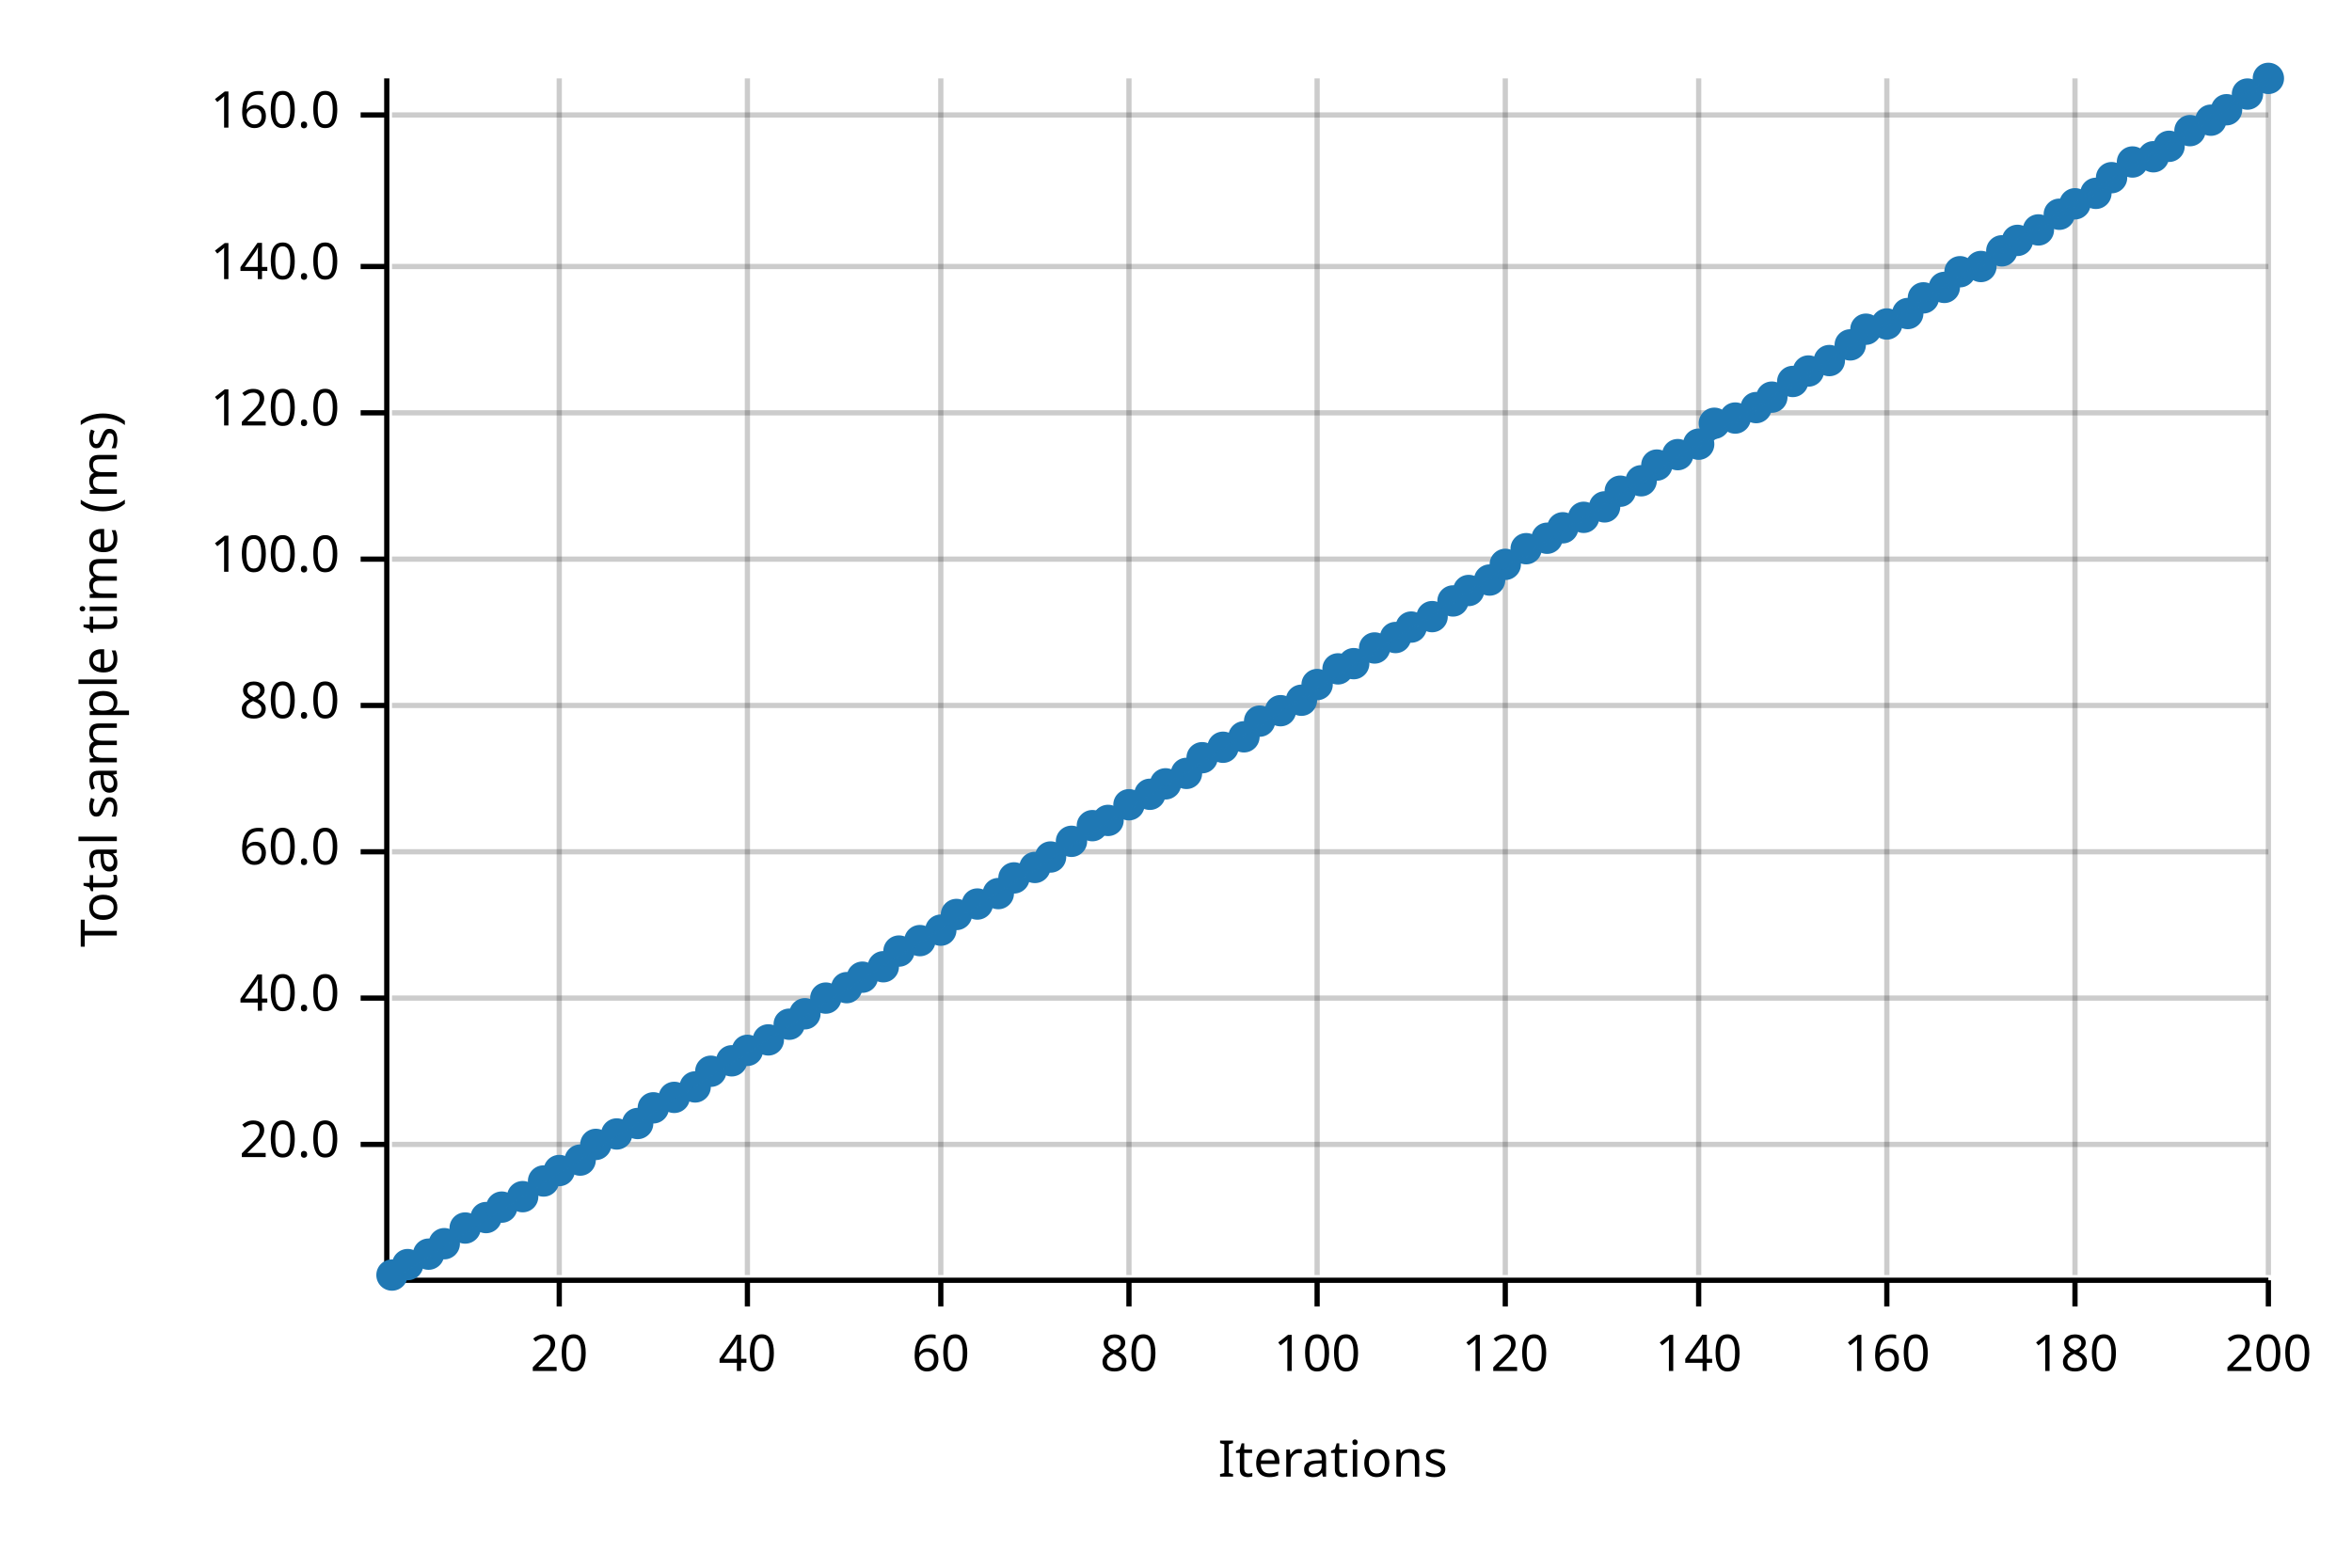
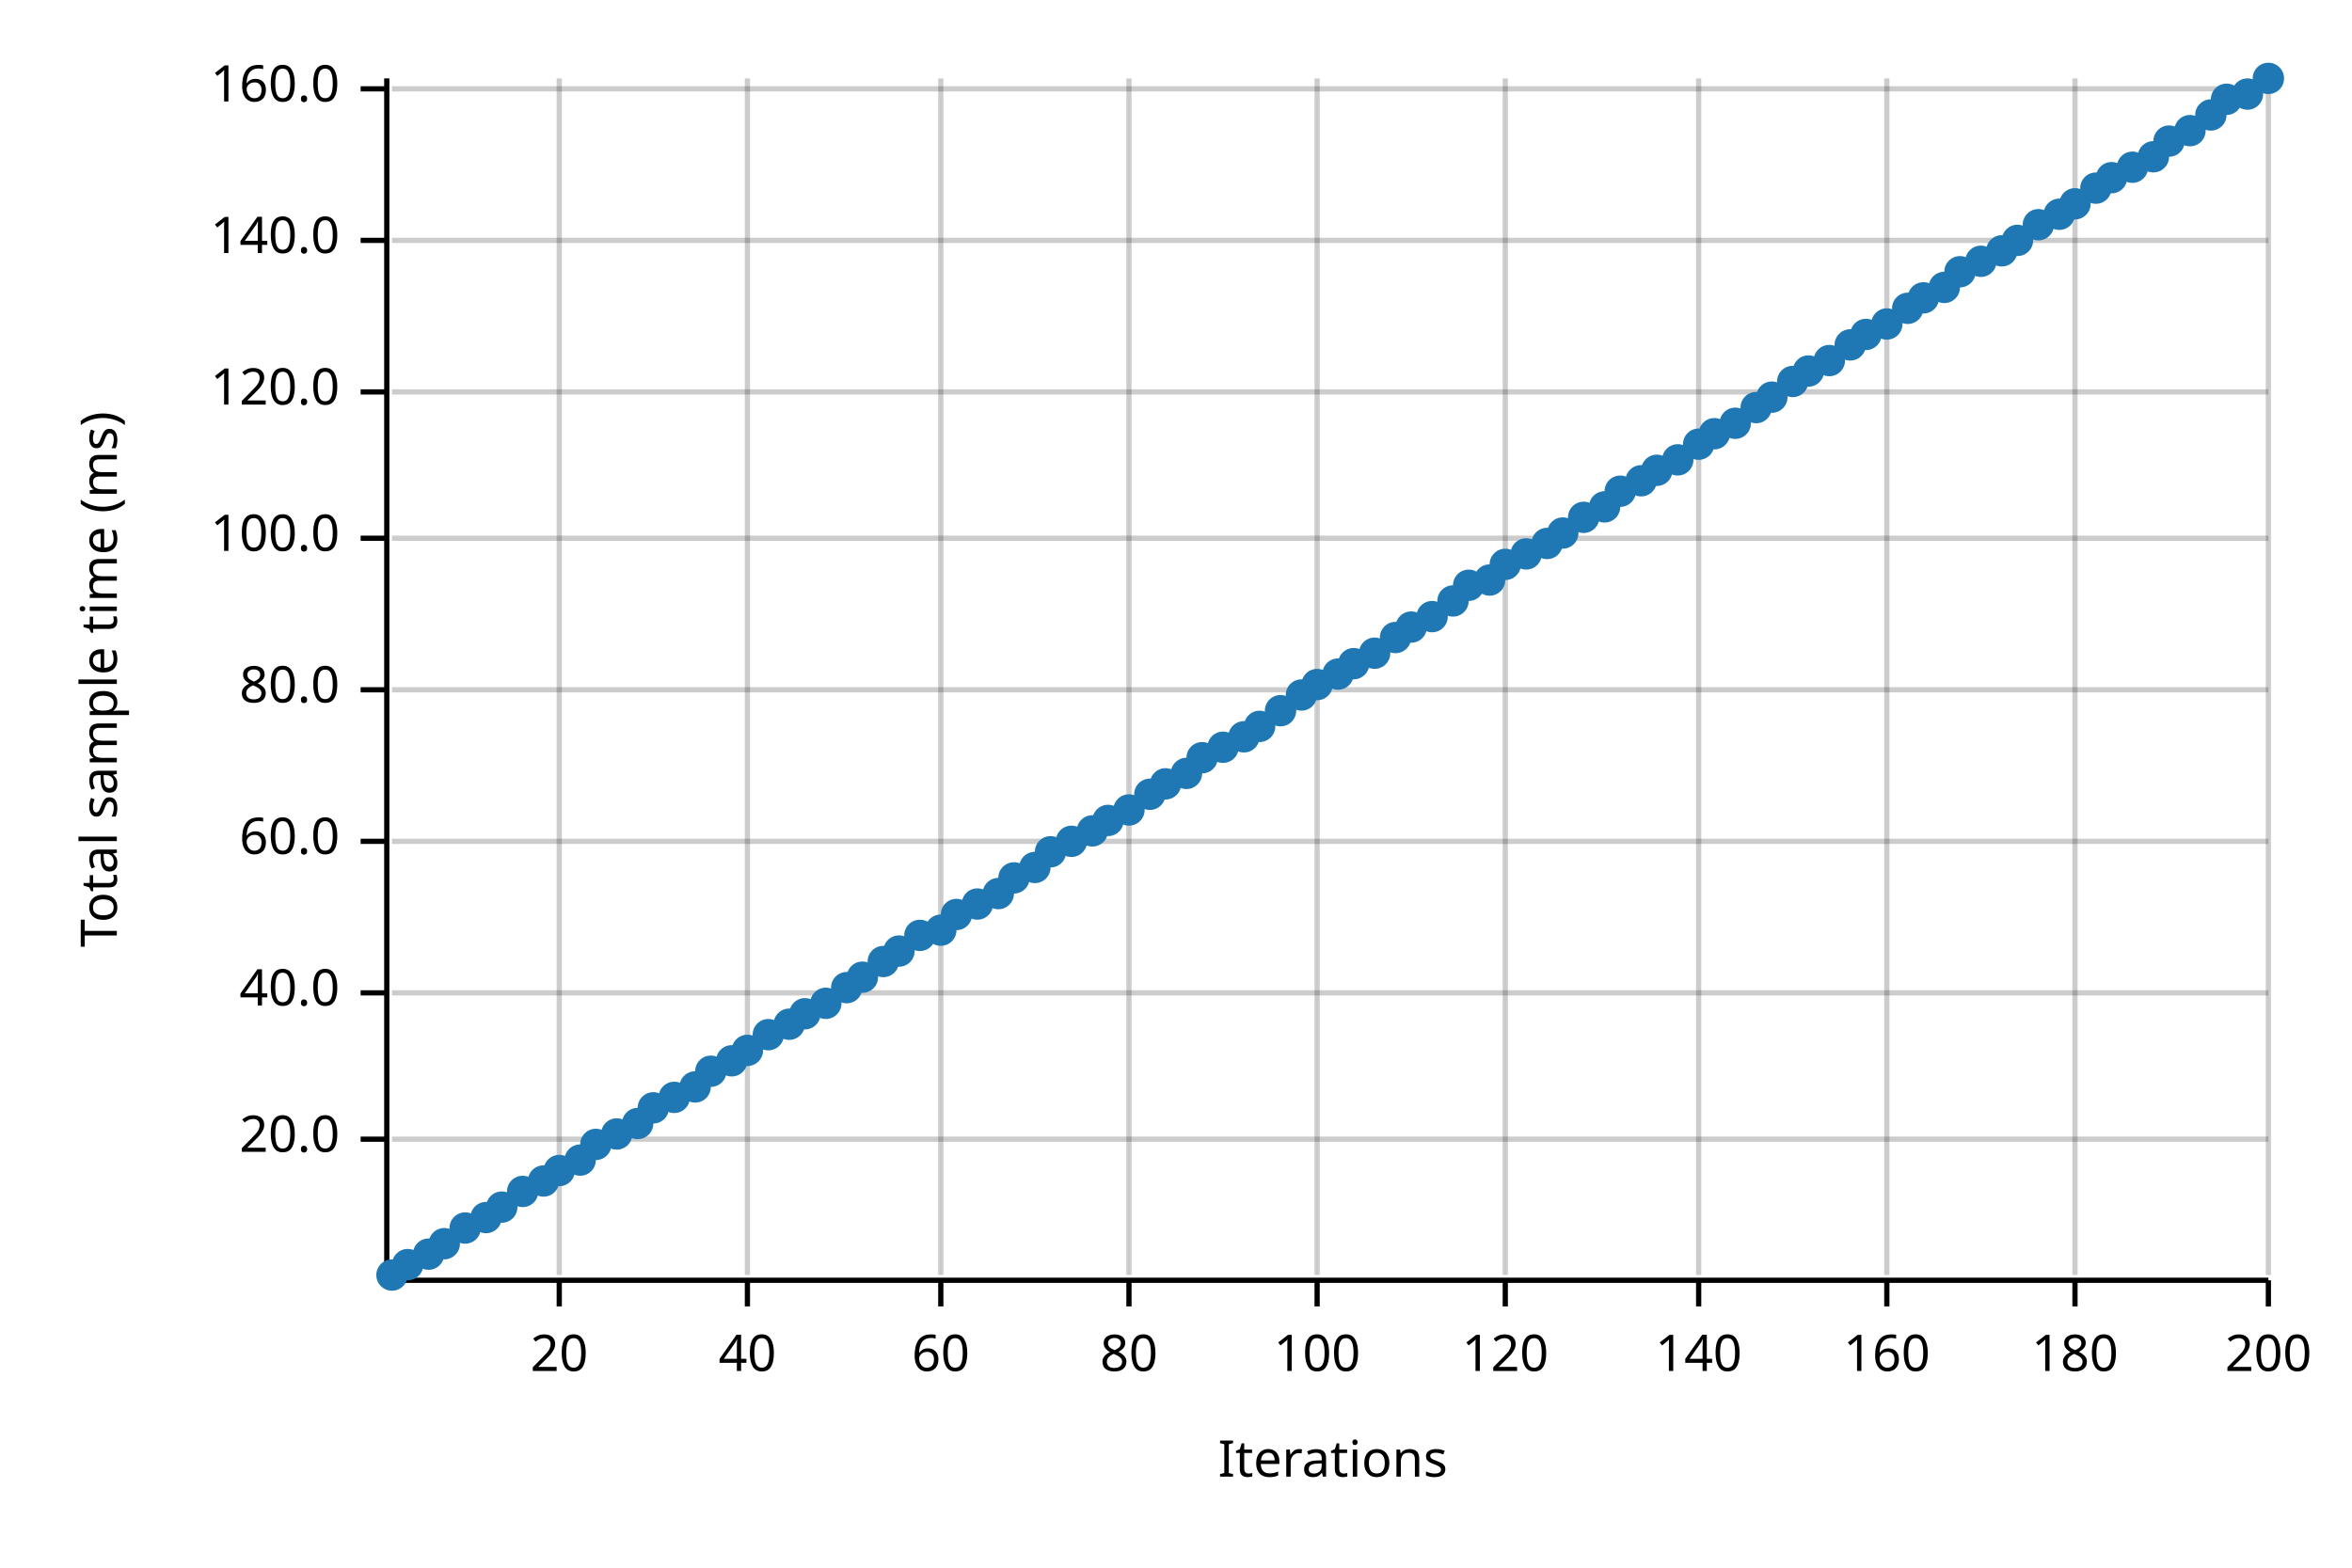
<svg xmlns="http://www.w3.org/2000/svg" width="450" height="300" viewBox="0 0 450 300">
  <text x="15" y="130" dy="0.76em" text-anchor="middle" font-family="sans-serif" font-size="9.677" opacity="1" fill="#000000" transform="rotate(270, 15, 130)">
Total sample time (ms)
</text>
  <text x="255" y="285" dy="-0.5ex" text-anchor="middle" font-family="sans-serif" font-size="9.677" opacity="1" fill="#000000">
Iterations
</text>
  <line opacity="0.2" stroke="#000000" stroke-width="1" x1="107" y1="244" x2="107" y2="15" />
  <line opacity="0.2" stroke="#000000" stroke-width="1" x1="143" y1="244" x2="143" y2="15" />
  <line opacity="0.2" stroke="#000000" stroke-width="1" x1="180" y1="244" x2="180" y2="15" />
  <line opacity="0.2" stroke="#000000" stroke-width="1" x1="216" y1="244" x2="216" y2="15" />
  <line opacity="0.2" stroke="#000000" stroke-width="1" x1="252" y1="244" x2="252" y2="15" />
  <line opacity="0.2" stroke="#000000" stroke-width="1" x1="288" y1="244" x2="288" y2="15" />
  <line opacity="0.2" stroke="#000000" stroke-width="1" x1="325" y1="244" x2="325" y2="15" />
  <line opacity="0.2" stroke="#000000" stroke-width="1" x1="361" y1="244" x2="361" y2="15" />
  <line opacity="0.2" stroke="#000000" stroke-width="1" x1="397" y1="244" x2="397" y2="15" />
  <line opacity="0.2" stroke="#000000" stroke-width="1" x1="434" y1="244" x2="434" y2="15" />
-   <line opacity="0.2" stroke="#000000" stroke-width="1" x1="75" y1="219" x2="434" y2="219" />
-   <line opacity="0.2" stroke="#000000" stroke-width="1" x1="75" y1="191" x2="434" y2="191" />
-   <line opacity="0.2" stroke="#000000" stroke-width="1" x1="75" y1="163" x2="434" y2="163" />
-   <line opacity="0.2" stroke="#000000" stroke-width="1" x1="75" y1="135" x2="434" y2="135" />
-   <line opacity="0.2" stroke="#000000" stroke-width="1" x1="75" y1="107" x2="434" y2="107" />
-   <line opacity="0.2" stroke="#000000" stroke-width="1" x1="75" y1="79" x2="434" y2="79" />
-   <line opacity="0.2" stroke="#000000" stroke-width="1" x1="75" y1="51" x2="434" y2="51" />
-   <line opacity="0.2" stroke="#000000" stroke-width="1" x1="75" y1="22" x2="434" y2="22" />
+   <line opacity="0.2" stroke="#000000" stroke-width="1" x1="75" y1="218" x2="434" y2="218" />
+   <line opacity="0.2" stroke="#000000" stroke-width="1" x1="75" y1="190" x2="434" y2="190" />
+   <line opacity="0.2" stroke="#000000" stroke-width="1" x1="75" y1="161" x2="434" y2="161" />
+   <line opacity="0.2" stroke="#000000" stroke-width="1" x1="75" y1="132" x2="434" y2="132" />
+   <line opacity="0.2" stroke="#000000" stroke-width="1" x1="75" y1="103" x2="434" y2="103" />
+   <line opacity="0.2" stroke="#000000" stroke-width="1" x1="75" y1="75" x2="434" y2="75" />
+   <line opacity="0.2" stroke="#000000" stroke-width="1" x1="75" y1="46" x2="434" y2="46" />
+   <line opacity="0.2" stroke="#000000" stroke-width="1" x1="75" y1="17" x2="434" y2="17" />
  <polyline fill="none" opacity="1" stroke="#000000" stroke-width="1" points="74,15 74,244 " />
-   <text x="65" y="219" dy="0.5ex" text-anchor="end" font-family="sans-serif" font-size="9.677" opacity="1" fill="#000000">
+   <text x="65" y="218" dy="0.5ex" text-anchor="end" font-family="sans-serif" font-size="9.677" opacity="1" fill="#000000">
20.0
</text>
-   <polyline fill="none" opacity="1" stroke="#000000" stroke-width="1" points="69,219 74,219 " />
-   <text x="65" y="191" dy="0.5ex" text-anchor="end" font-family="sans-serif" font-size="9.677" opacity="1" fill="#000000">
+   <polyline fill="none" opacity="1" stroke="#000000" stroke-width="1" points="69,218 74,218 " />
+   <text x="65" y="190" dy="0.5ex" text-anchor="end" font-family="sans-serif" font-size="9.677" opacity="1" fill="#000000">
40.0
</text>
-   <polyline fill="none" opacity="1" stroke="#000000" stroke-width="1" points="69,191 74,191 " />
-   <text x="65" y="163" dy="0.5ex" text-anchor="end" font-family="sans-serif" font-size="9.677" opacity="1" fill="#000000">
+   <polyline fill="none" opacity="1" stroke="#000000" stroke-width="1" points="69,190 74,190 " />
+   <text x="65" y="161" dy="0.5ex" text-anchor="end" font-family="sans-serif" font-size="9.677" opacity="1" fill="#000000">
60.0
</text>
-   <polyline fill="none" opacity="1" stroke="#000000" stroke-width="1" points="69,163 74,163 " />
-   <text x="65" y="135" dy="0.5ex" text-anchor="end" font-family="sans-serif" font-size="9.677" opacity="1" fill="#000000">
+   <polyline fill="none" opacity="1" stroke="#000000" stroke-width="1" points="69,161 74,161 " />
+   <text x="65" y="132" dy="0.5ex" text-anchor="end" font-family="sans-serif" font-size="9.677" opacity="1" fill="#000000">
80.0
</text>
-   <polyline fill="none" opacity="1" stroke="#000000" stroke-width="1" points="69,135 74,135 " />
-   <text x="65" y="107" dy="0.5ex" text-anchor="end" font-family="sans-serif" font-size="9.677" opacity="1" fill="#000000">
+   <polyline fill="none" opacity="1" stroke="#000000" stroke-width="1" points="69,132 74,132 " />
+   <text x="65" y="103" dy="0.5ex" text-anchor="end" font-family="sans-serif" font-size="9.677" opacity="1" fill="#000000">
100.0
</text>
-   <polyline fill="none" opacity="1" stroke="#000000" stroke-width="1" points="69,107 74,107 " />
-   <text x="65" y="79" dy="0.5ex" text-anchor="end" font-family="sans-serif" font-size="9.677" opacity="1" fill="#000000">
+   <polyline fill="none" opacity="1" stroke="#000000" stroke-width="1" points="69,103 74,103 " />
+   <text x="65" y="75" dy="0.5ex" text-anchor="end" font-family="sans-serif" font-size="9.677" opacity="1" fill="#000000">
120.0
</text>
-   <polyline fill="none" opacity="1" stroke="#000000" stroke-width="1" points="69,79 74,79 " />
-   <text x="65" y="51" dy="0.5ex" text-anchor="end" font-family="sans-serif" font-size="9.677" opacity="1" fill="#000000">
+   <polyline fill="none" opacity="1" stroke="#000000" stroke-width="1" points="69,75 74,75 " />
+   <text x="65" y="46" dy="0.5ex" text-anchor="end" font-family="sans-serif" font-size="9.677" opacity="1" fill="#000000">
140.0
</text>
-   <polyline fill="none" opacity="1" stroke="#000000" stroke-width="1" points="69,51 74,51 " />
-   <text x="65" y="22" dy="0.5ex" text-anchor="end" font-family="sans-serif" font-size="9.677" opacity="1" fill="#000000">
+   <polyline fill="none" opacity="1" stroke="#000000" stroke-width="1" points="69,46 74,46 " />
+   <text x="65" y="17" dy="0.5ex" text-anchor="end" font-family="sans-serif" font-size="9.677" opacity="1" fill="#000000">
160.0
</text>
-   <polyline fill="none" opacity="1" stroke="#000000" stroke-width="1" points="69,22 74,22 " />
+   <polyline fill="none" opacity="1" stroke="#000000" stroke-width="1" points="69,17 74,17 " />
  <polyline fill="none" opacity="1" stroke="#000000" stroke-width="1" points="75,245 434,245 " />
  <text x="107" y="255" dy="0.76em" text-anchor="middle" font-family="sans-serif" font-size="9.677" opacity="1" fill="#000000">
20
</text>
  <polyline fill="none" opacity="1" stroke="#000000" stroke-width="1" points="107,245 107,250 " />
  <text x="143" y="255" dy="0.76em" text-anchor="middle" font-family="sans-serif" font-size="9.677" opacity="1" fill="#000000">
40
</text>
  <polyline fill="none" opacity="1" stroke="#000000" stroke-width="1" points="143,245 143,250 " />
  <text x="180" y="255" dy="0.76em" text-anchor="middle" font-family="sans-serif" font-size="9.677" opacity="1" fill="#000000">
60
</text>
  <polyline fill="none" opacity="1" stroke="#000000" stroke-width="1" points="180,245 180,250 " />
  <text x="216" y="255" dy="0.76em" text-anchor="middle" font-family="sans-serif" font-size="9.677" opacity="1" fill="#000000">
80
</text>
  <polyline fill="none" opacity="1" stroke="#000000" stroke-width="1" points="216,245 216,250 " />
  <text x="252" y="255" dy="0.76em" text-anchor="middle" font-family="sans-serif" font-size="9.677" opacity="1" fill="#000000">
100
</text>
  <polyline fill="none" opacity="1" stroke="#000000" stroke-width="1" points="252,245 252,250 " />
  <text x="288" y="255" dy="0.76em" text-anchor="middle" font-family="sans-serif" font-size="9.677" opacity="1" fill="#000000">
120
</text>
  <polyline fill="none" opacity="1" stroke="#000000" stroke-width="1" points="288,245 288,250 " />
  <text x="325" y="255" dy="0.76em" text-anchor="middle" font-family="sans-serif" font-size="9.677" opacity="1" fill="#000000">
140
</text>
  <polyline fill="none" opacity="1" stroke="#000000" stroke-width="1" points="325,245 325,250 " />
  <text x="361" y="255" dy="0.76em" text-anchor="middle" font-family="sans-serif" font-size="9.677" opacity="1" fill="#000000">
160
</text>
  <polyline fill="none" opacity="1" stroke="#000000" stroke-width="1" points="361,245 361,250 " />
  <text x="397" y="255" dy="0.76em" text-anchor="middle" font-family="sans-serif" font-size="9.677" opacity="1" fill="#000000">
180
</text>
  <polyline fill="none" opacity="1" stroke="#000000" stroke-width="1" points="397,245 397,250 " />
  <text x="434" y="255" dy="0.76em" text-anchor="middle" font-family="sans-serif" font-size="9.677" opacity="1" fill="#000000">
200
</text>
  <polyline fill="none" opacity="1" stroke="#000000" stroke-width="1" points="434,245 434,250 " />
  <circle cx="75" cy="244" r="3" opacity="1" fill="#1F78B4" stroke="none" stroke-width="1" />
  <circle cx="78" cy="242" r="3" opacity="1" fill="#1F78B4" stroke="none" stroke-width="1" />
  <circle cx="82" cy="240" r="3" opacity="1" fill="#1F78B4" stroke="none" stroke-width="1" />
  <circle cx="85" cy="238" r="3" opacity="1" fill="#1F78B4" stroke="none" stroke-width="1" />
  <circle cx="89" cy="235" r="3" opacity="1" fill="#1F78B4" stroke="none" stroke-width="1" />
  <circle cx="93" cy="233" r="3" opacity="1" fill="#1F78B4" stroke="none" stroke-width="1" />
  <circle cx="96" cy="231" r="3" opacity="1" fill="#1F78B4" stroke="none" stroke-width="1" />
-   <circle cx="100" cy="229" r="3" opacity="1" fill="#1F78B4" stroke="none" stroke-width="1" />
+   <circle cx="100" cy="228" r="3" opacity="1" fill="#1F78B4" stroke="none" stroke-width="1" />
  <circle cx="104" cy="226" r="3" opacity="1" fill="#1F78B4" stroke="none" stroke-width="1" />
  <circle cx="107" cy="224" r="3" opacity="1" fill="#1F78B4" stroke="none" stroke-width="1" />
  <circle cx="111" cy="222" r="3" opacity="1" fill="#1F78B4" stroke="none" stroke-width="1" />
  <circle cx="114" cy="219" r="3" opacity="1" fill="#1F78B4" stroke="none" stroke-width="1" />
  <circle cx="118" cy="217" r="3" opacity="1" fill="#1F78B4" stroke="none" stroke-width="1" />
  <circle cx="122" cy="215" r="3" opacity="1" fill="#1F78B4" stroke="none" stroke-width="1" />
  <circle cx="125" cy="212" r="3" opacity="1" fill="#1F78B4" stroke="none" stroke-width="1" />
  <circle cx="129" cy="210" r="3" opacity="1" fill="#1F78B4" stroke="none" stroke-width="1" />
  <circle cx="133" cy="208" r="3" opacity="1" fill="#1F78B4" stroke="none" stroke-width="1" />
  <circle cx="136" cy="205" r="3" opacity="1" fill="#1F78B4" stroke="none" stroke-width="1" />
  <circle cx="140" cy="203" r="3" opacity="1" fill="#1F78B4" stroke="none" stroke-width="1" />
  <circle cx="143" cy="201" r="3" opacity="1" fill="#1F78B4" stroke="none" stroke-width="1" />
-   <circle cx="147" cy="199" r="3" opacity="1" fill="#1F78B4" stroke="none" stroke-width="1" />
+   <circle cx="147" cy="198" r="3" opacity="1" fill="#1F78B4" stroke="none" stroke-width="1" />
  <circle cx="151" cy="196" r="3" opacity="1" fill="#1F78B4" stroke="none" stroke-width="1" />
  <circle cx="154" cy="194" r="3" opacity="1" fill="#1F78B4" stroke="none" stroke-width="1" />
-   <circle cx="158" cy="191" r="3" opacity="1" fill="#1F78B4" stroke="none" stroke-width="1" />
+   <circle cx="158" cy="192" r="3" opacity="1" fill="#1F78B4" stroke="none" stroke-width="1" />
  <circle cx="162" cy="189" r="3" opacity="1" fill="#1F78B4" stroke="none" stroke-width="1" />
  <circle cx="165" cy="187" r="3" opacity="1" fill="#1F78B4" stroke="none" stroke-width="1" />
-   <circle cx="169" cy="185" r="3" opacity="1" fill="#1F78B4" stroke="none" stroke-width="1" />
+   <circle cx="169" cy="184" r="3" opacity="1" fill="#1F78B4" stroke="none" stroke-width="1" />
  <circle cx="172" cy="182" r="3" opacity="1" fill="#1F78B4" stroke="none" stroke-width="1" />
-   <circle cx="176" cy="180" r="3" opacity="1" fill="#1F78B4" stroke="none" stroke-width="1" />
+   <circle cx="176" cy="179" r="3" opacity="1" fill="#1F78B4" stroke="none" stroke-width="1" />
  <circle cx="180" cy="178" r="3" opacity="1" fill="#1F78B4" stroke="none" stroke-width="1" />
  <circle cx="183" cy="175" r="3" opacity="1" fill="#1F78B4" stroke="none" stroke-width="1" />
  <circle cx="187" cy="173" r="3" opacity="1" fill="#1F78B4" stroke="none" stroke-width="1" />
  <circle cx="191" cy="171" r="3" opacity="1" fill="#1F78B4" stroke="none" stroke-width="1" />
  <circle cx="194" cy="168" r="3" opacity="1" fill="#1F78B4" stroke="none" stroke-width="1" />
  <circle cx="198" cy="166" r="3" opacity="1" fill="#1F78B4" stroke="none" stroke-width="1" />
-   <circle cx="201" cy="164" r="3" opacity="1" fill="#1F78B4" stroke="none" stroke-width="1" />
+   <circle cx="201" cy="163" r="3" opacity="1" fill="#1F78B4" stroke="none" stroke-width="1" />
  <circle cx="205" cy="161" r="3" opacity="1" fill="#1F78B4" stroke="none" stroke-width="1" />
-   <circle cx="209" cy="158" r="3" opacity="1" fill="#1F78B4" stroke="none" stroke-width="1" />
+   <circle cx="209" cy="159" r="3" opacity="1" fill="#1F78B4" stroke="none" stroke-width="1" />
  <circle cx="212" cy="157" r="3" opacity="1" fill="#1F78B4" stroke="none" stroke-width="1" />
-   <circle cx="216" cy="154" r="3" opacity="1" fill="#1F78B4" stroke="none" stroke-width="1" />
+   <circle cx="216" cy="155" r="3" opacity="1" fill="#1F78B4" stroke="none" stroke-width="1" />
  <circle cx="220" cy="152" r="3" opacity="1" fill="#1F78B4" stroke="none" stroke-width="1" />
  <circle cx="223" cy="150" r="3" opacity="1" fill="#1F78B4" stroke="none" stroke-width="1" />
  <circle cx="227" cy="148" r="3" opacity="1" fill="#1F78B4" stroke="none" stroke-width="1" />
  <circle cx="230" cy="145" r="3" opacity="1" fill="#1F78B4" stroke="none" stroke-width="1" />
  <circle cx="234" cy="143" r="3" opacity="1" fill="#1F78B4" stroke="none" stroke-width="1" />
  <circle cx="238" cy="141" r="3" opacity="1" fill="#1F78B4" stroke="none" stroke-width="1" />
-   <circle cx="241" cy="138" r="3" opacity="1" fill="#1F78B4" stroke="none" stroke-width="1" />
+   <circle cx="241" cy="139" r="3" opacity="1" fill="#1F78B4" stroke="none" stroke-width="1" />
  <circle cx="245" cy="136" r="3" opacity="1" fill="#1F78B4" stroke="none" stroke-width="1" />
-   <circle cx="249" cy="134" r="3" opacity="1" fill="#1F78B4" stroke="none" stroke-width="1" />
+   <circle cx="249" cy="133" r="3" opacity="1" fill="#1F78B4" stroke="none" stroke-width="1" />
  <circle cx="252" cy="131" r="3" opacity="1" fill="#1F78B4" stroke="none" stroke-width="1" />
-   <circle cx="256" cy="128" r="3" opacity="1" fill="#1F78B4" stroke="none" stroke-width="1" />
+   <circle cx="256" cy="129" r="3" opacity="1" fill="#1F78B4" stroke="none" stroke-width="1" />
  <circle cx="259" cy="127" r="3" opacity="1" fill="#1F78B4" stroke="none" stroke-width="1" />
-   <circle cx="263" cy="124" r="3" opacity="1" fill="#1F78B4" stroke="none" stroke-width="1" />
+   <circle cx="263" cy="125" r="3" opacity="1" fill="#1F78B4" stroke="none" stroke-width="1" />
  <circle cx="267" cy="122" r="3" opacity="1" fill="#1F78B4" stroke="none" stroke-width="1" />
  <circle cx="270" cy="120" r="3" opacity="1" fill="#1F78B4" stroke="none" stroke-width="1" />
  <circle cx="274" cy="118" r="3" opacity="1" fill="#1F78B4" stroke="none" stroke-width="1" />
  <circle cx="278" cy="115" r="3" opacity="1" fill="#1F78B4" stroke="none" stroke-width="1" />
-   <circle cx="281" cy="113" r="3" opacity="1" fill="#1F78B4" stroke="none" stroke-width="1" />
+   <circle cx="281" cy="112" r="3" opacity="1" fill="#1F78B4" stroke="none" stroke-width="1" />
  <circle cx="285" cy="111" r="3" opacity="1" fill="#1F78B4" stroke="none" stroke-width="1" />
  <circle cx="288" cy="108" r="3" opacity="1" fill="#1F78B4" stroke="none" stroke-width="1" />
-   <circle cx="292" cy="105" r="3" opacity="1" fill="#1F78B4" stroke="none" stroke-width="1" />
-   <circle cx="296" cy="103" r="3" opacity="1" fill="#1F78B4" stroke="none" stroke-width="1" />
-   <circle cx="299" cy="101" r="3" opacity="1" fill="#1F78B4" stroke="none" stroke-width="1" />
+   <circle cx="292" cy="106" r="3" opacity="1" fill="#1F78B4" stroke="none" stroke-width="1" />
+   <circle cx="296" cy="104" r="3" opacity="1" fill="#1F78B4" stroke="none" stroke-width="1" />
+   <circle cx="299" cy="102" r="3" opacity="1" fill="#1F78B4" stroke="none" stroke-width="1" />
  <circle cx="303" cy="99" r="3" opacity="1" fill="#1F78B4" stroke="none" stroke-width="1" />
  <circle cx="307" cy="97" r="3" opacity="1" fill="#1F78B4" stroke="none" stroke-width="1" />
  <circle cx="310" cy="94" r="3" opacity="1" fill="#1F78B4" stroke="none" stroke-width="1" />
  <circle cx="314" cy="92" r="3" opacity="1" fill="#1F78B4" stroke="none" stroke-width="1" />
-   <circle cx="317" cy="89" r="3" opacity="1" fill="#1F78B4" stroke="none" stroke-width="1" />
-   <circle cx="321" cy="87" r="3" opacity="1" fill="#1F78B4" stroke="none" stroke-width="1" />
+   <circle cx="317" cy="90" r="3" opacity="1" fill="#1F78B4" stroke="none" stroke-width="1" />
+   <circle cx="321" cy="88" r="3" opacity="1" fill="#1F78B4" stroke="none" stroke-width="1" />
  <circle cx="325" cy="85" r="3" opacity="1" fill="#1F78B4" stroke="none" stroke-width="1" />
-   <circle cx="328" cy="81" r="3" opacity="1" fill="#1F78B4" stroke="none" stroke-width="1" />
-   <circle cx="332" cy="80" r="3" opacity="1" fill="#1F78B4" stroke="none" stroke-width="1" />
+   <circle cx="328" cy="83" r="3" opacity="1" fill="#1F78B4" stroke="none" stroke-width="1" />
+   <circle cx="332" cy="81" r="3" opacity="1" fill="#1F78B4" stroke="none" stroke-width="1" />
  <circle cx="336" cy="78" r="3" opacity="1" fill="#1F78B4" stroke="none" stroke-width="1" />
  <circle cx="339" cy="76" r="3" opacity="1" fill="#1F78B4" stroke="none" stroke-width="1" />
  <circle cx="343" cy="73" r="3" opacity="1" fill="#1F78B4" stroke="none" stroke-width="1" />
  <circle cx="346" cy="71" r="3" opacity="1" fill="#1F78B4" stroke="none" stroke-width="1" />
  <circle cx="350" cy="69" r="3" opacity="1" fill="#1F78B4" stroke="none" stroke-width="1" />
  <circle cx="354" cy="66" r="3" opacity="1" fill="#1F78B4" stroke="none" stroke-width="1" />
-   <circle cx="357" cy="63" r="3" opacity="1" fill="#1F78B4" stroke="none" stroke-width="1" />
+   <circle cx="357" cy="64" r="3" opacity="1" fill="#1F78B4" stroke="none" stroke-width="1" />
  <circle cx="361" cy="62" r="3" opacity="1" fill="#1F78B4" stroke="none" stroke-width="1" />
-   <circle cx="365" cy="60" r="3" opacity="1" fill="#1F78B4" stroke="none" stroke-width="1" />
+   <circle cx="365" cy="59" r="3" opacity="1" fill="#1F78B4" stroke="none" stroke-width="1" />
  <circle cx="368" cy="57" r="3" opacity="1" fill="#1F78B4" stroke="none" stroke-width="1" />
  <circle cx="372" cy="55" r="3" opacity="1" fill="#1F78B4" stroke="none" stroke-width="1" />
  <circle cx="375" cy="52" r="3" opacity="1" fill="#1F78B4" stroke="none" stroke-width="1" />
-   <circle cx="379" cy="51" r="3" opacity="1" fill="#1F78B4" stroke="none" stroke-width="1" />
+   <circle cx="379" cy="50" r="3" opacity="1" fill="#1F78B4" stroke="none" stroke-width="1" />
  <circle cx="383" cy="48" r="3" opacity="1" fill="#1F78B4" stroke="none" stroke-width="1" />
  <circle cx="386" cy="46" r="3" opacity="1" fill="#1F78B4" stroke="none" stroke-width="1" />
-   <circle cx="390" cy="44" r="3" opacity="1" fill="#1F78B4" stroke="none" stroke-width="1" />
+   <circle cx="390" cy="43" r="3" opacity="1" fill="#1F78B4" stroke="none" stroke-width="1" />
  <circle cx="394" cy="41" r="3" opacity="1" fill="#1F78B4" stroke="none" stroke-width="1" />
  <circle cx="397" cy="39" r="3" opacity="1" fill="#1F78B4" stroke="none" stroke-width="1" />
-   <circle cx="401" cy="37" r="3" opacity="1" fill="#1F78B4" stroke="none" stroke-width="1" />
+   <circle cx="401" cy="36" r="3" opacity="1" fill="#1F78B4" stroke="none" stroke-width="1" />
  <circle cx="404" cy="34" r="3" opacity="1" fill="#1F78B4" stroke="none" stroke-width="1" />
-   <circle cx="408" cy="31" r="3" opacity="1" fill="#1F78B4" stroke="none" stroke-width="1" />
+   <circle cx="408" cy="32" r="3" opacity="1" fill="#1F78B4" stroke="none" stroke-width="1" />
  <circle cx="412" cy="30" r="3" opacity="1" fill="#1F78B4" stroke="none" stroke-width="1" />
-   <circle cx="415" cy="28" r="3" opacity="1" fill="#1F78B4" stroke="none" stroke-width="1" />
+   <circle cx="415" cy="27" r="3" opacity="1" fill="#1F78B4" stroke="none" stroke-width="1" />
  <circle cx="419" cy="25" r="3" opacity="1" fill="#1F78B4" stroke="none" stroke-width="1" />
-   <circle cx="423" cy="23" r="3" opacity="1" fill="#1F78B4" stroke="none" stroke-width="1" />
-   <circle cx="426" cy="21" r="3" opacity="1" fill="#1F78B4" stroke="none" stroke-width="1" />
+   <circle cx="423" cy="22" r="3" opacity="1" fill="#1F78B4" stroke="none" stroke-width="1" />
+   <circle cx="426" cy="19" r="3" opacity="1" fill="#1F78B4" stroke="none" stroke-width="1" />
  <circle cx="430" cy="18" r="3" opacity="1" fill="#1F78B4" stroke="none" stroke-width="1" />
  <circle cx="434" cy="15" r="3" opacity="1" fill="#1F78B4" stroke="none" stroke-width="1" />
  <polyline fill="none" opacity="1" stroke="#1F78B4" stroke-width="1" points="75,245 434,16 " />
-   <polygon opacity="0.25" fill="#1F78B4" points="75,245 434,16 434,15 " />
+   <polygon opacity="0.25" fill="#1F78B4" points="75,245 434,16 434,16 " />
</svg>
